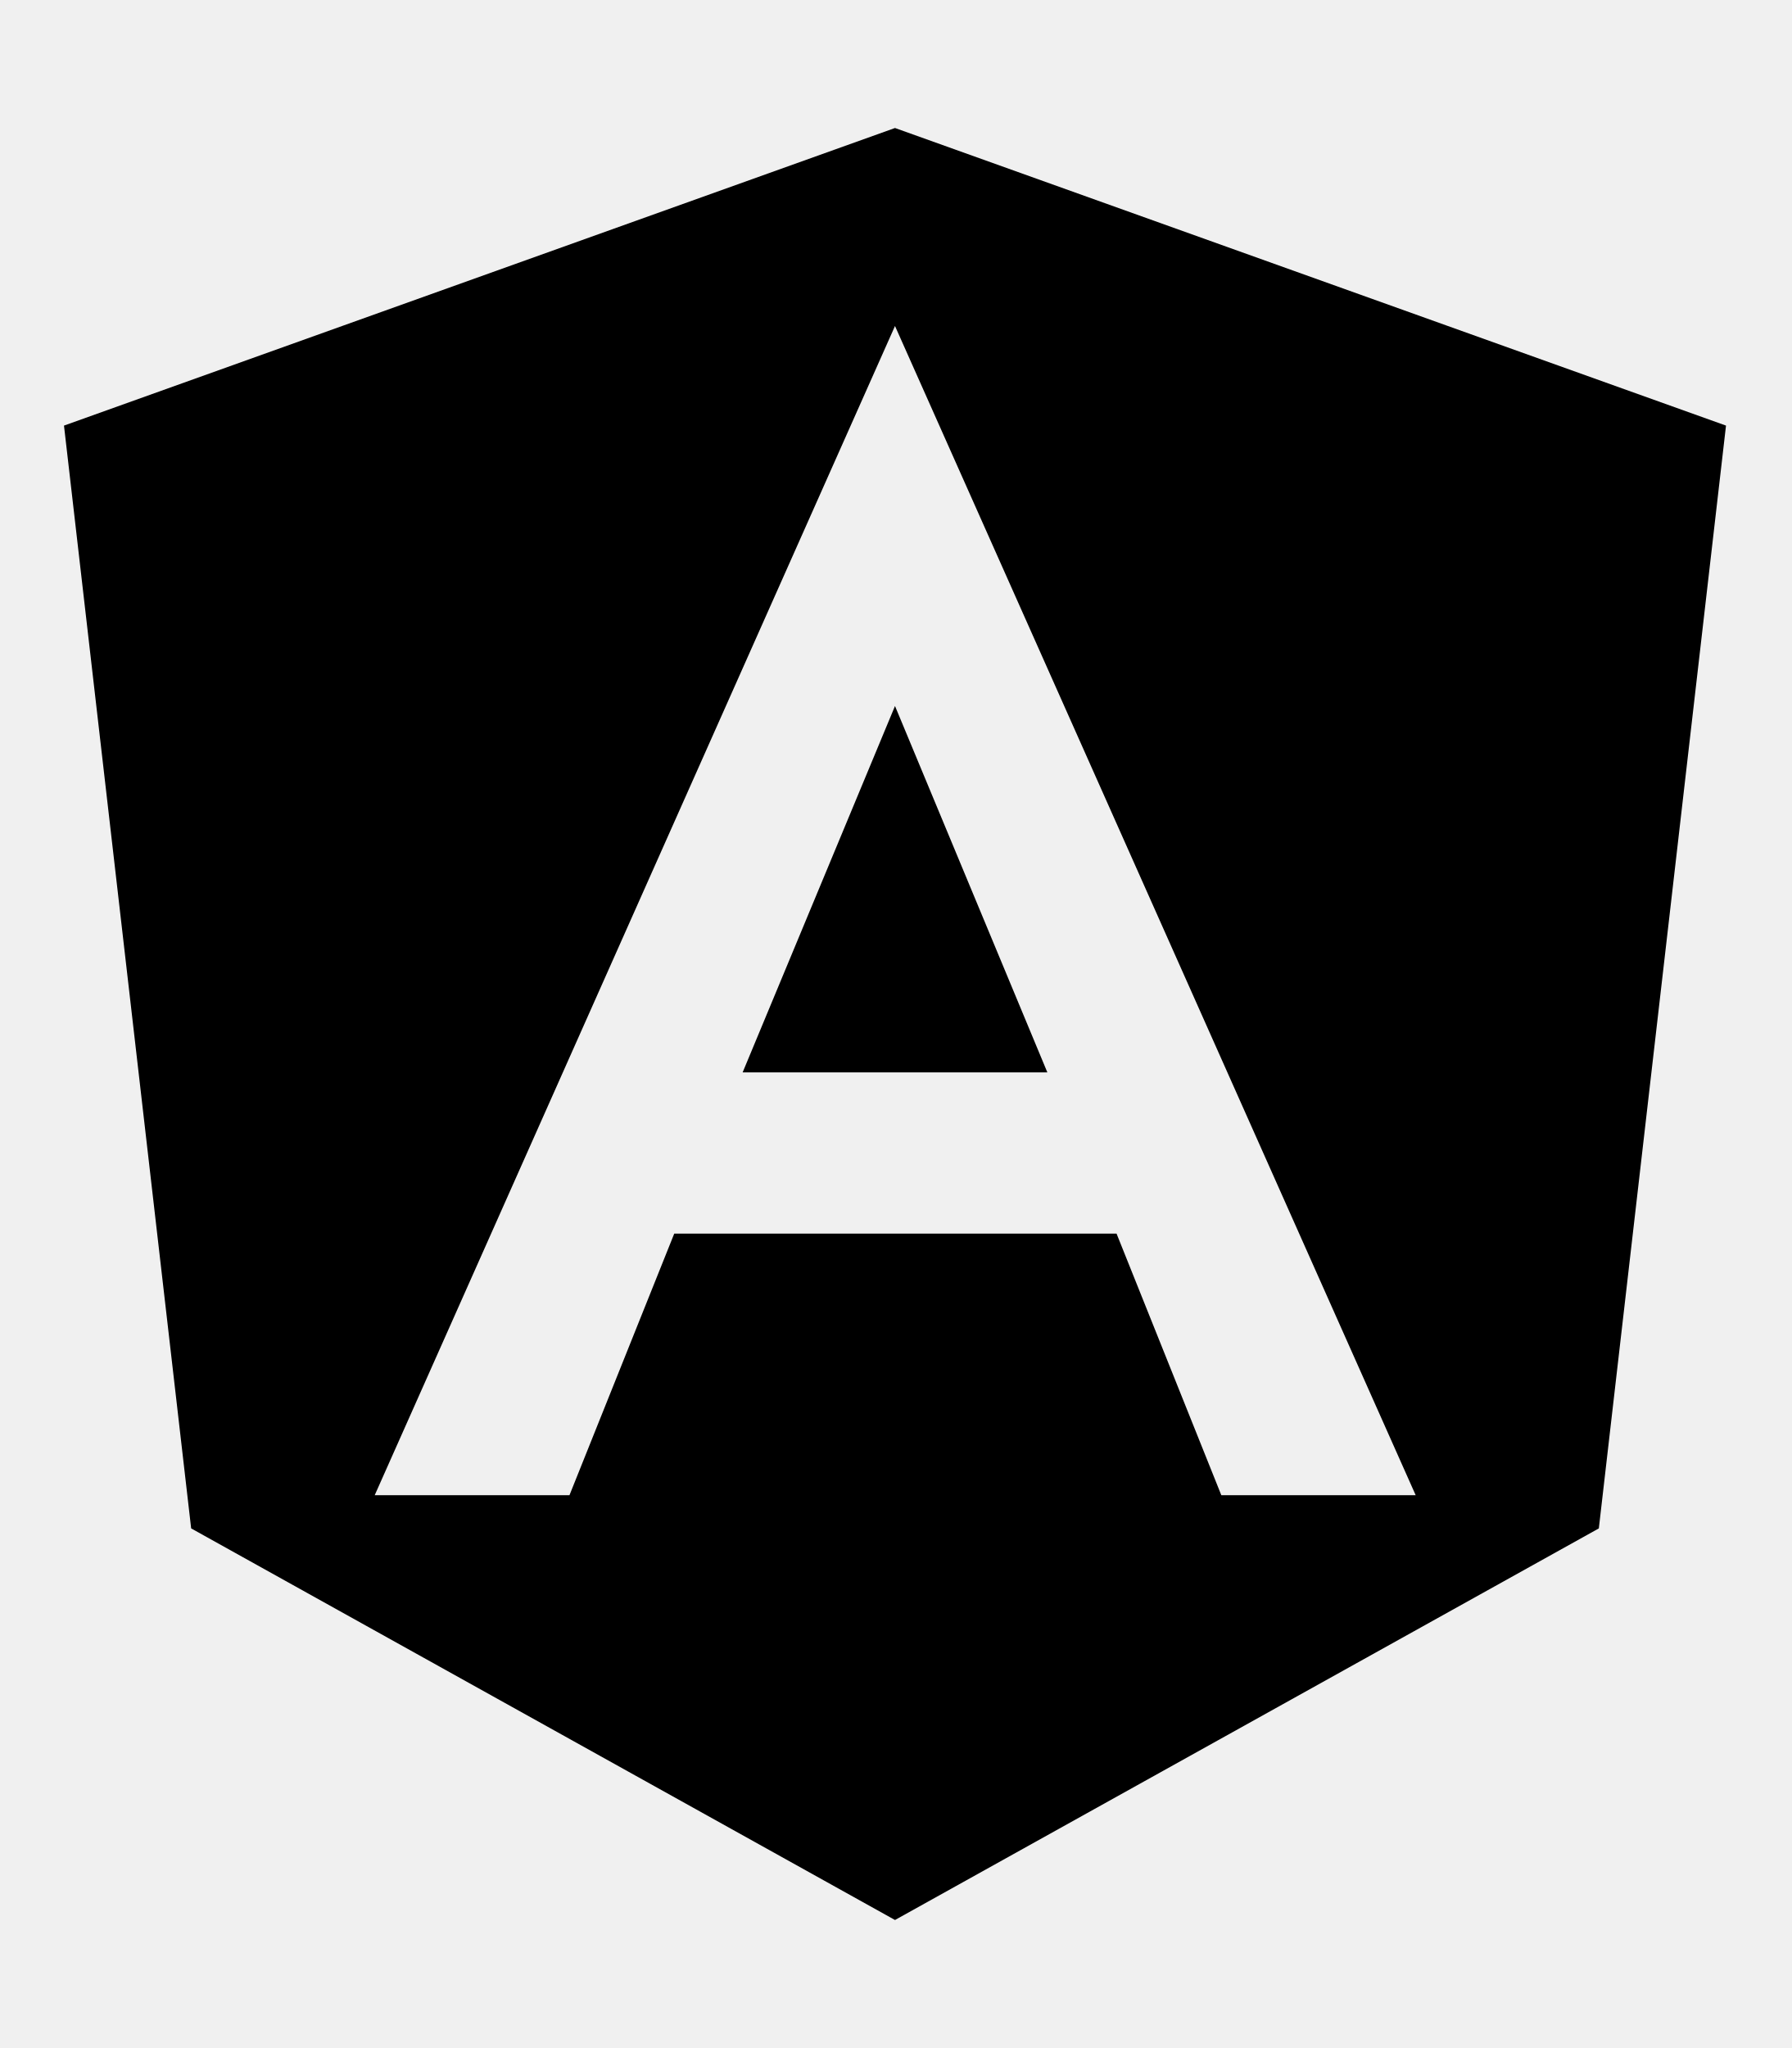
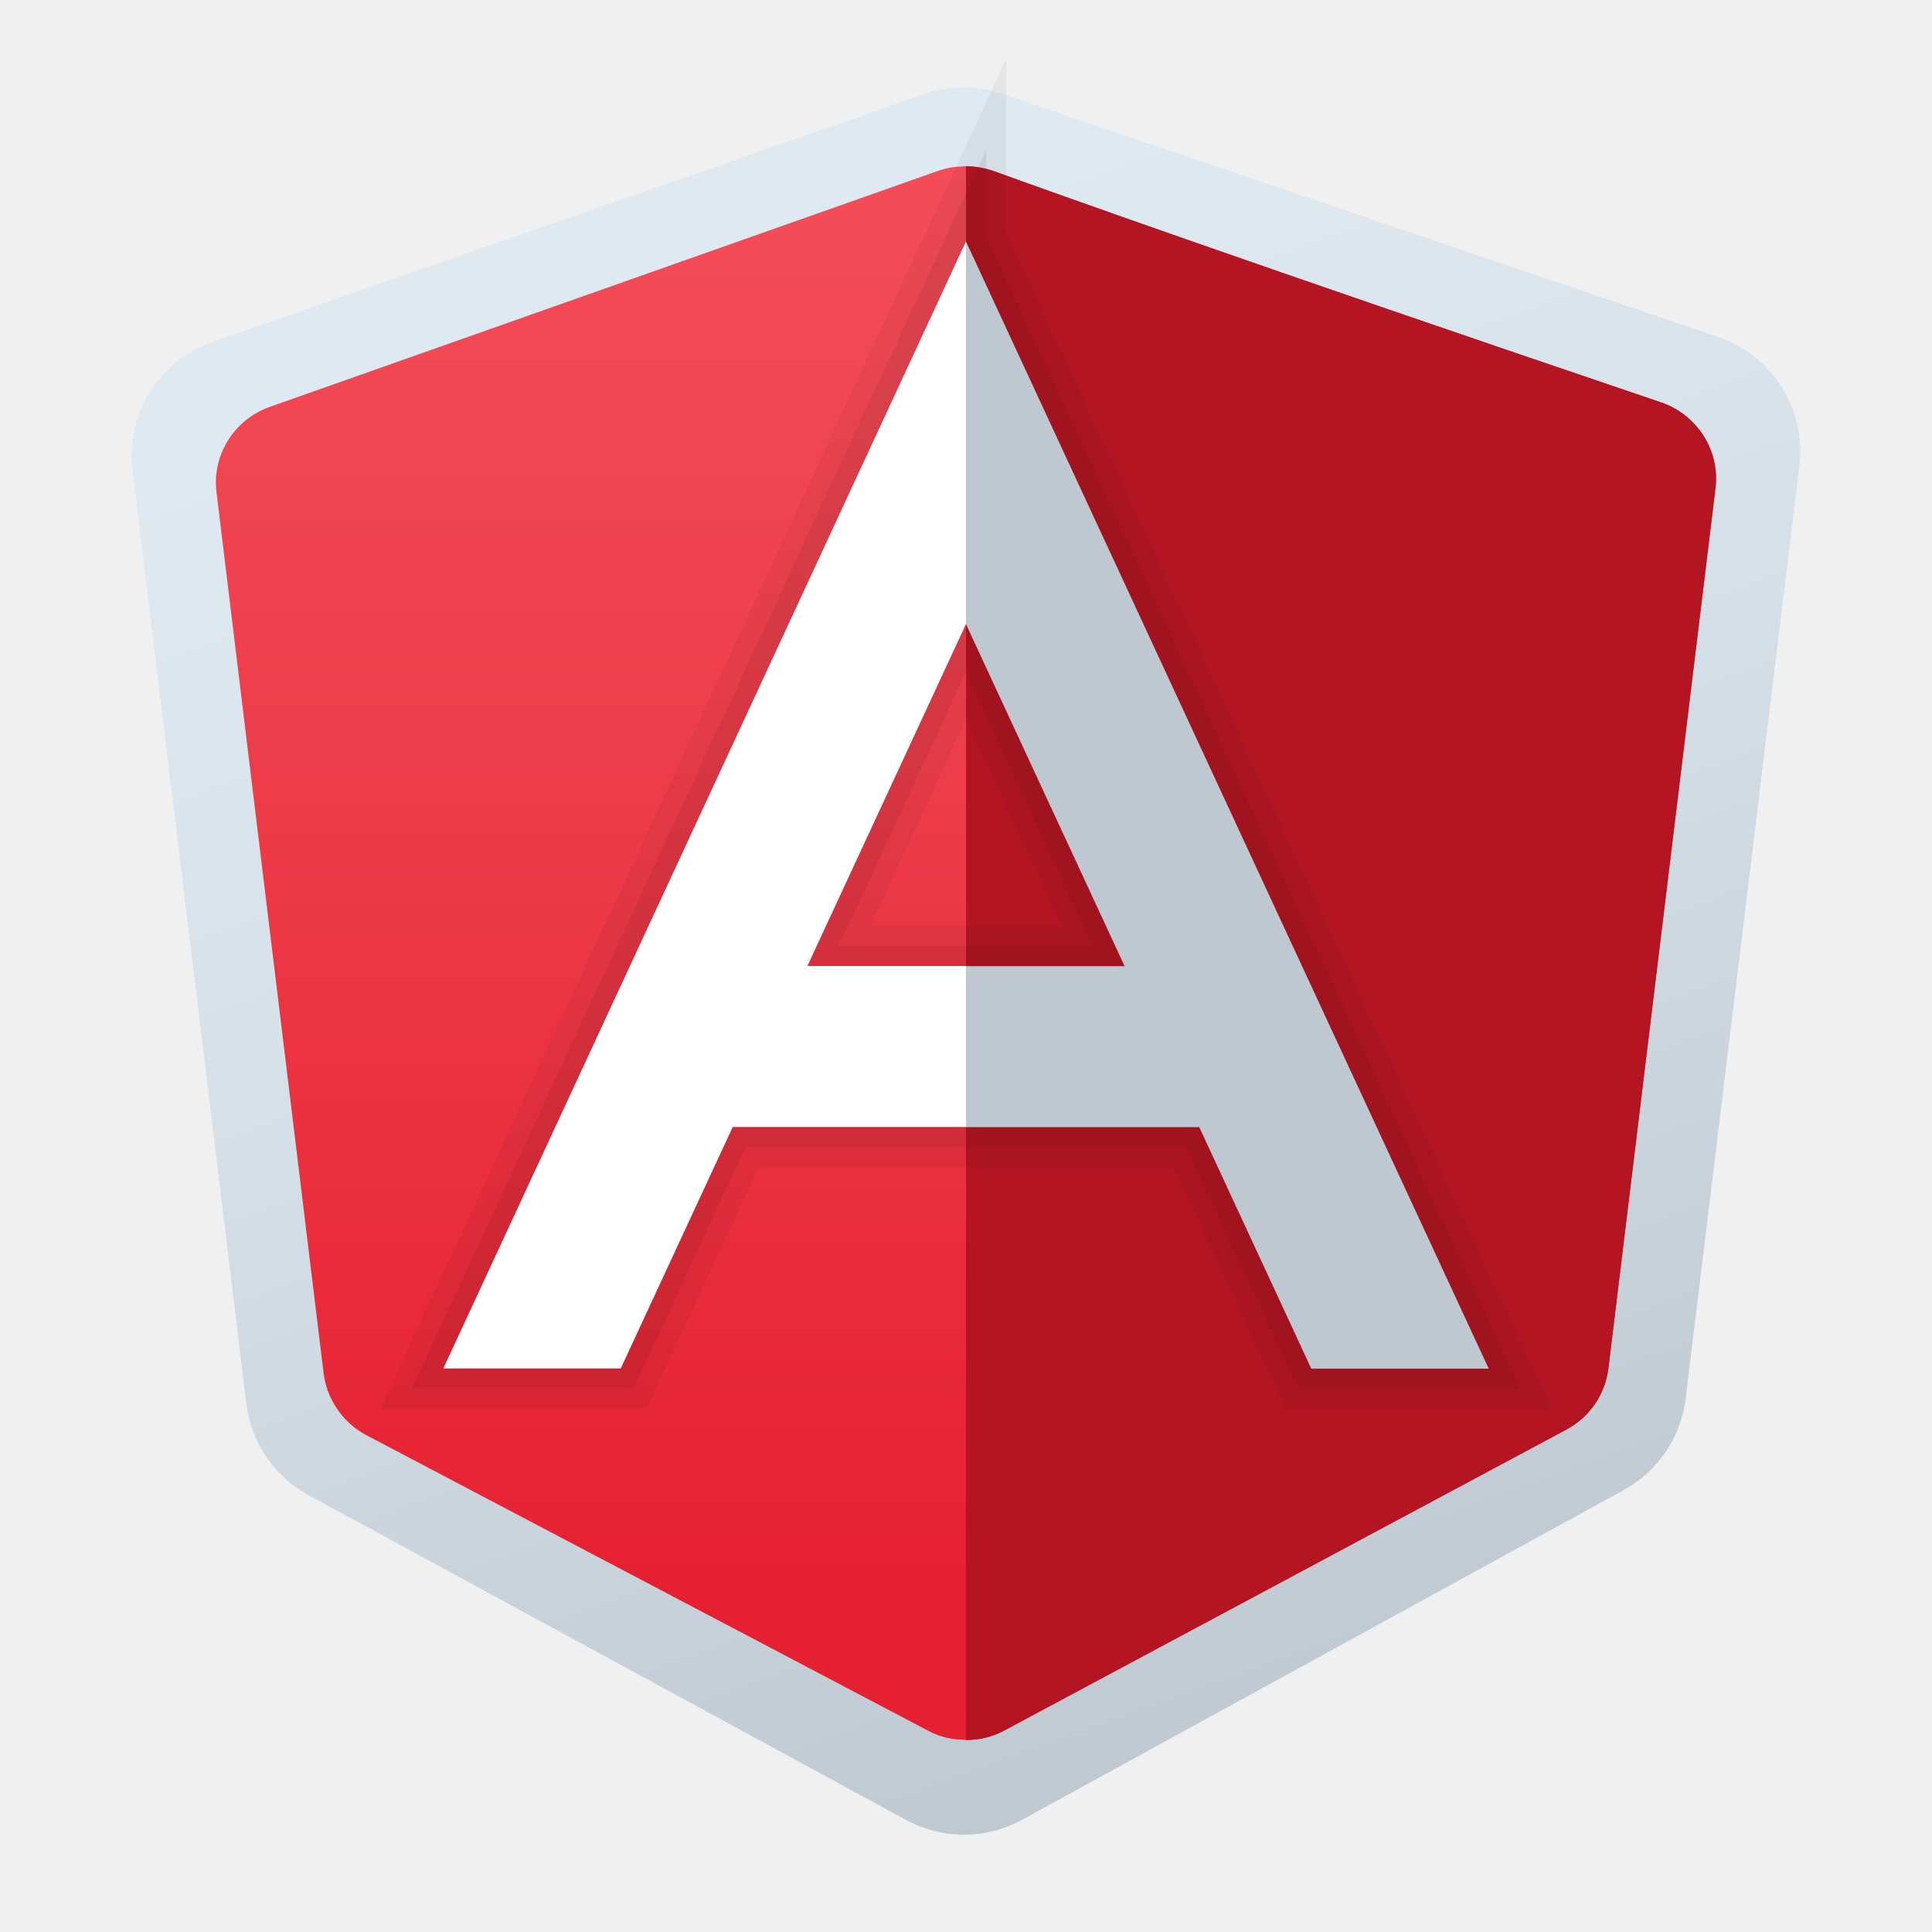
- <svg xmlns="http://www.w3.org/2000/svg" viewBox="0 0 448 512">
-   <path d="M185.7 268.1h76.2l-38.1-91.6-38.1 91.6zM223.8 32L16 106.4l31.8 275.7 176 97.9 176-97.9 31.8-275.7zM354 373.8h-48.6l-26.2-65.4H168.6l-26.2 65.4H93.7L223.8 81.5z" />
+ <svg xmlns="http://www.w3.org/2000/svg" version="1.1" id="Layer_1" x="0px" y="0px" viewBox="0 0 48 48" style="enable-background:new 0 0 48 48;" xml:space="preserve">
+   <linearGradient id="SVGID_1_" gradientUnits="userSpaceOnUse" x1="19.369" y1="6.256" x2="32.915" y2="43.472">
+     <stop offset="0" style="stop-color:#DFE9F2" />
+     <stop offset="0.391" style="stop-color:#D6E0E9" />
+     <stop offset="1" style="stop-color:#BFC8D1" />
+   </linearGradient>
+   <path style="fill:url(#SVGID_1_);" d="M22.959,2.339L5.285,8.49c-1.333,0.464-2.163,1.795-1.992,3.197l2.828,23.187  c0.117,0.963,0.693,1.809,1.545,2.273l14.85,8.072c0.897,0.487,1.98,0.485,2.875-0.005l14.952-8.195  c0.847-0.464,1.419-1.309,1.536-2.268l2.826-23.174c0.172-1.41-0.668-2.747-2.013-3.204L24.91,2.332  C24.277,2.117,23.59,2.119,22.959,2.339z" />
+   <linearGradient id="SVGID_00000076580167783398191770000007612891351875211172_" gradientUnits="userSpaceOnUse" x1="24" y1="2.152" x2="24" y2="39.957">
+     <stop offset="0" style="stop-color:#F44F5A" />
+     <stop offset="0.443" style="stop-color:#EE3D4A" />
+     <stop offset="1" style="stop-color:#E52030" />
+   </linearGradient>
+   <path style="fill:url(#SVGID_00000076580167783398191770000007612891351875211172_);" d="M42.62,12.14L39.96,34  c-0.08,0.64-0.46,1.2-1.03,1.51L24.94,43c-0.3,0.16-0.62,0.23-0.94,0.23c-0.05,0-0.09-0.01-0.14-0.01c-0.27-0.01-0.54-0.08-0.8-0.22  L9.07,35.64c-0.56-0.31-0.95-0.88-1.03-1.52L5.38,12.24c-0.12-0.93,0.44-1.82,1.32-2.13l16.62-5.87c0.18-0.06,0.36-0.1,0.54-0.1  c0.05-0.01,0.09-0.01,0.14-0.01c0.22,0,0.44,0.04,0.66,0.11c1.58,0.57,6.2,2.23,16.62,5.76C42.17,10.31,42.74,11.2,42.62,12.14z" />
+   <path style="fill:#FFFFFF;" d="M11.013,34h4.409L24,15.504V5.996L11.013,34z" />
+   <path style="fill:#FFFFFF;" d="M18,24h6v4h-6V24z" />
+   <path style="fill:#B31523;" d="M42.62,12.14L39.96,34c-0.08,0.64-0.46,1.2-1.03,1.51L24.94,43c-0.3,0.16-0.62,0.23-0.94,0.23V4.13  c0.22,0,0.44,0.04,0.66,0.11c1.58,0.57,6.2,2.23,16.62,5.76C42.17,10.31,42.74,11.2,42.62,12.14z" />
+   <path style="fill:#BFC8D1;" d="M24,6v9.508l8.578,18.496h4.409L24,6z" />
+   <path style="fill:#BFC8D1;" d="M24,24.004h6v4h-6V24.004z" />
+   <g>
+     <g style="opacity:0.05;">
+       <path d="M24,5.996V6l12.987,28.004h-4.409l-2.783-6H24V28h-5.795l-2.783,6h-4.409L24,5.996 M20.06,24H24v0.004h3.94L24,15.508    v-0.004L20.06,24 M25,1.467l-1.907,4.108L10.106,33.579L9.447,35h1.566h4.409h0.639l0.269-0.579L18.843,29H23l1,0.004h5.157    l2.514,5.421l0.269,0.579h0.639h4.409h1.566l-0.659-1.421L25,5.779V1.467L25,1.467z M21.626,23l2.373-5.117l2.375,5.121H25L24,23    H21.626L21.626,23z" />
+     </g>
+     <g style="opacity:0.07;">
+       <path d="M24,5.996V6l12.987,28.004h-4.409l-2.783-6H24V28h-5.795l-2.783,6h-4.409L24,5.996 M20.06,24H24v0.004h3.94L24,15.508    v-0.004L20.06,24 M24.5,3.733l-0.954,2.052L10.559,33.79L10.23,34.5h0.783h4.409h0.319l0.134-0.29l2.648-5.71H23.5l0.5,0.004    h5.476l2.648,5.71l0.134,0.29h0.319h4.409h0.783l-0.329-0.71L24.5,5.89V3.733L24.5,3.733z M20.843,23.5l3.156-6.806l3.158,6.81    H24.5L24,23.5H20.843L20.843,23.5z" />
+     </g>
+   </g>
</svg>
